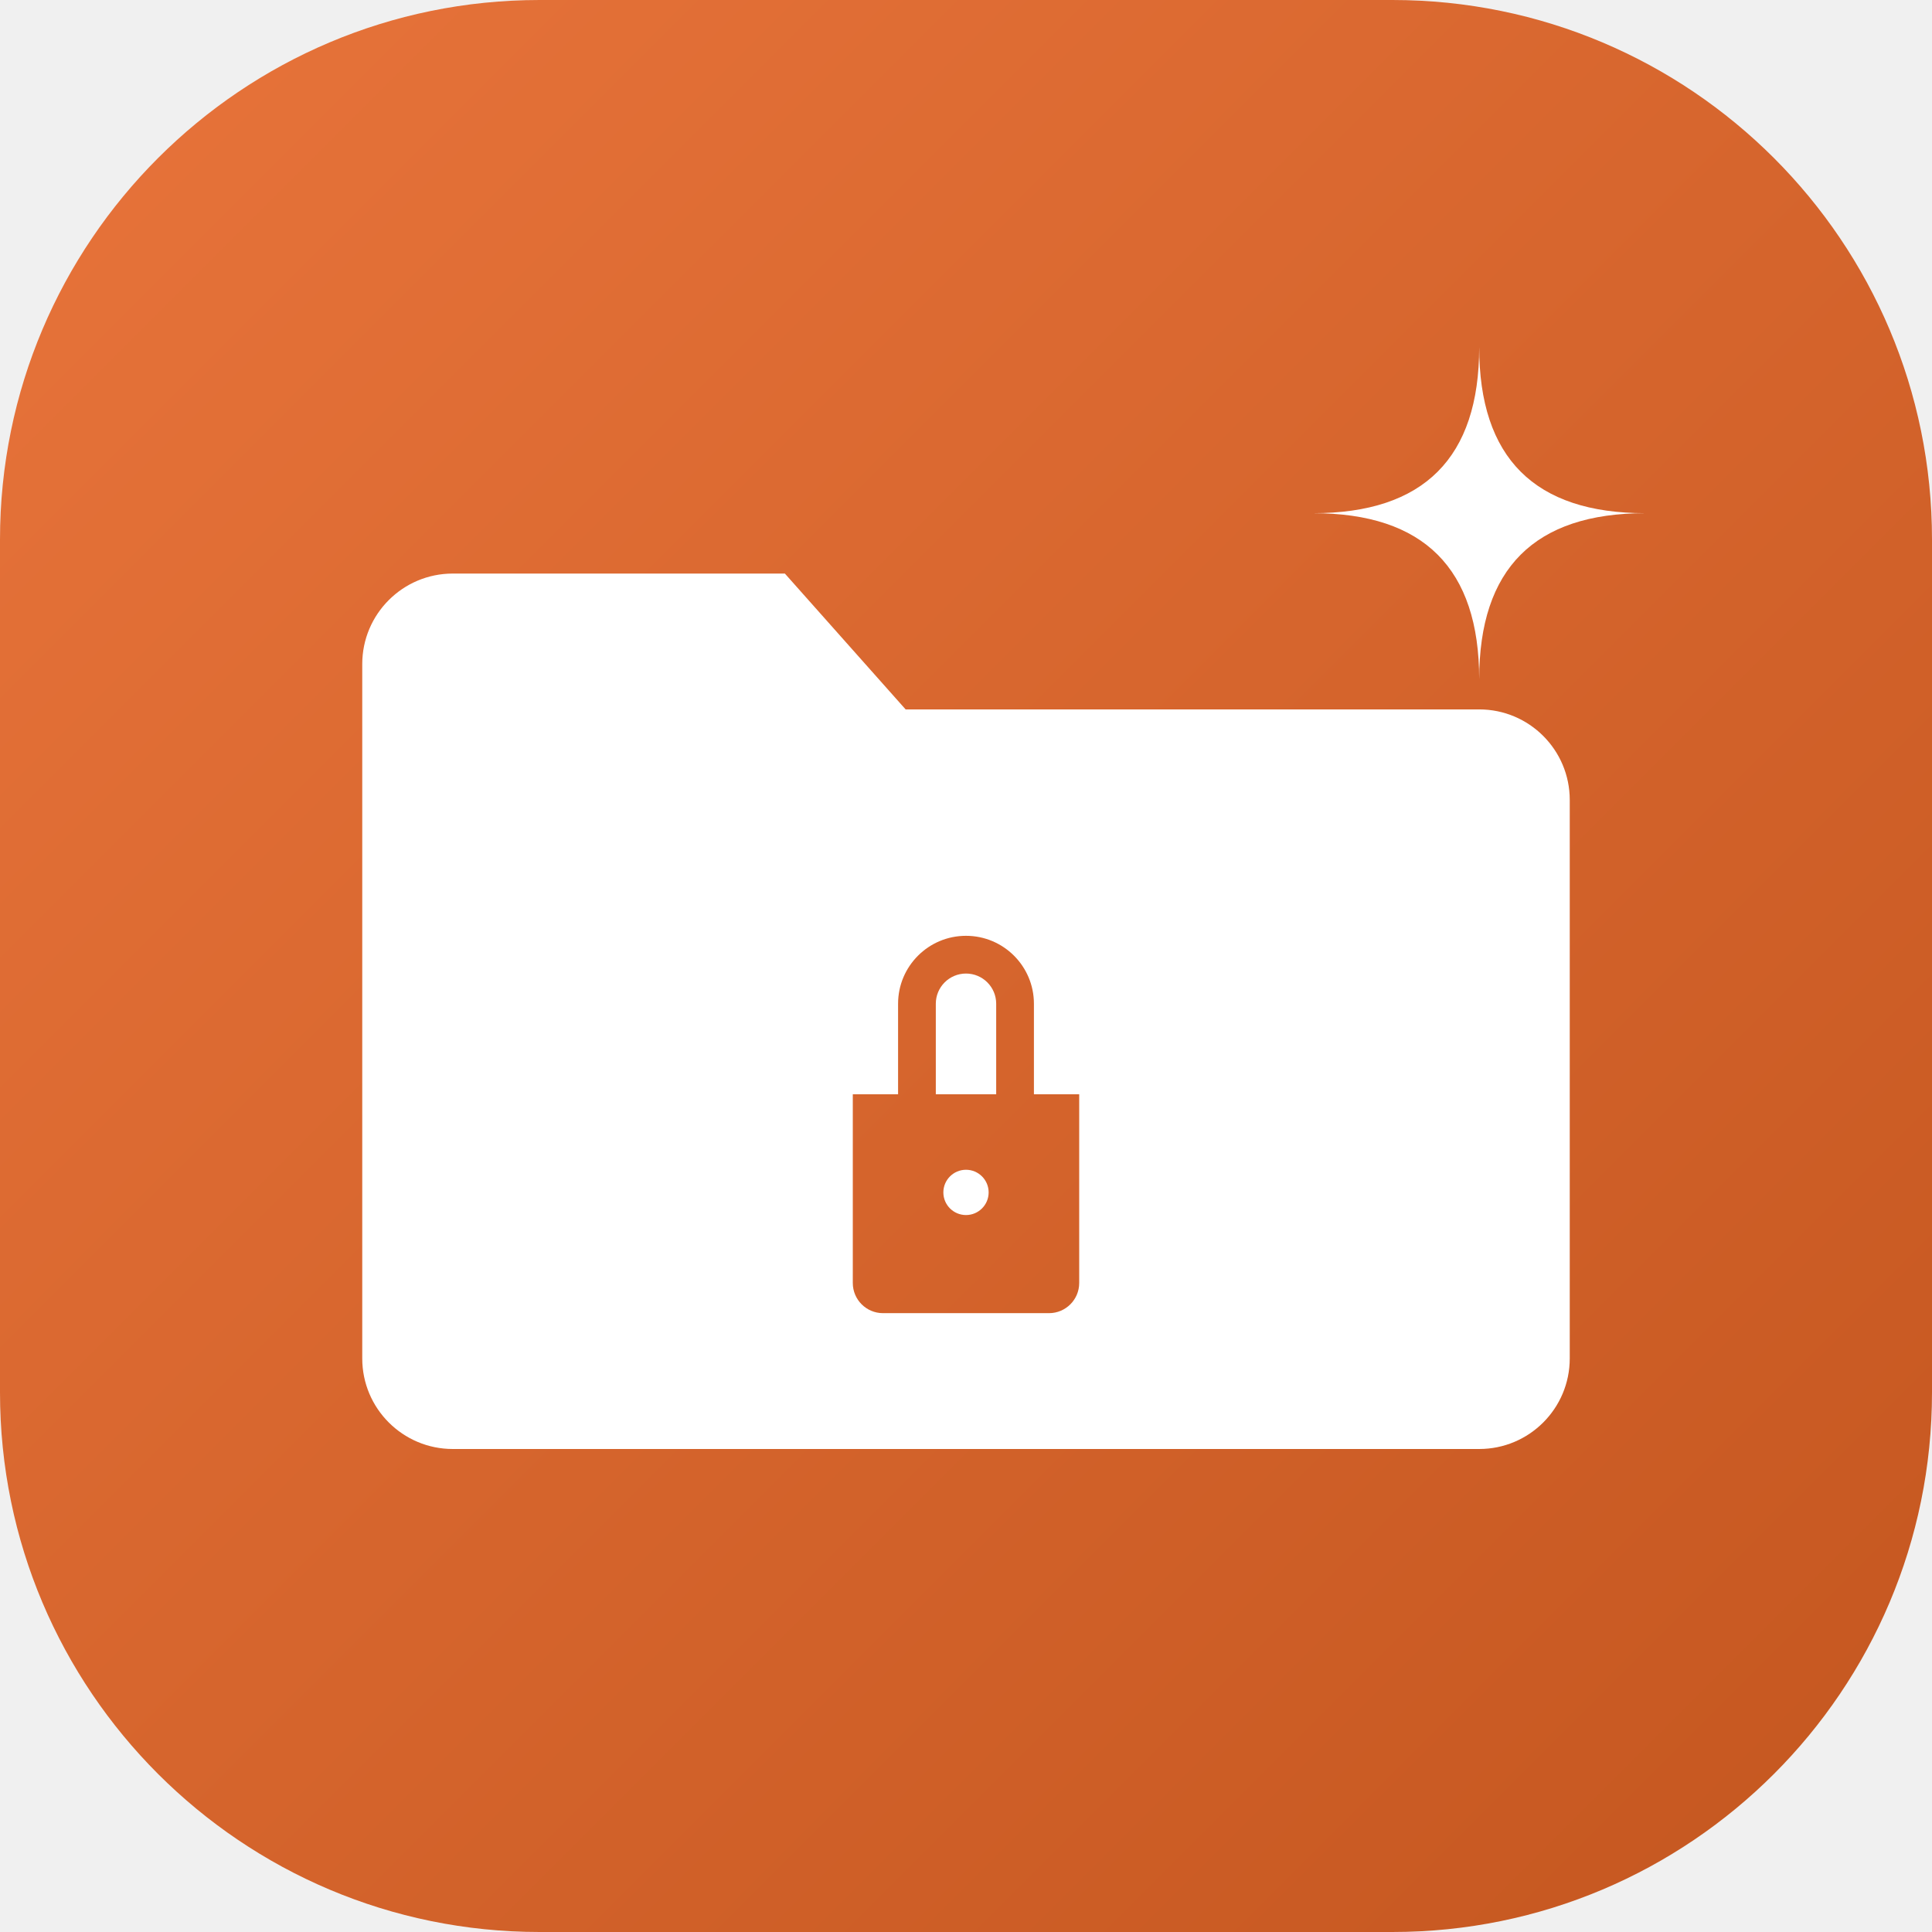
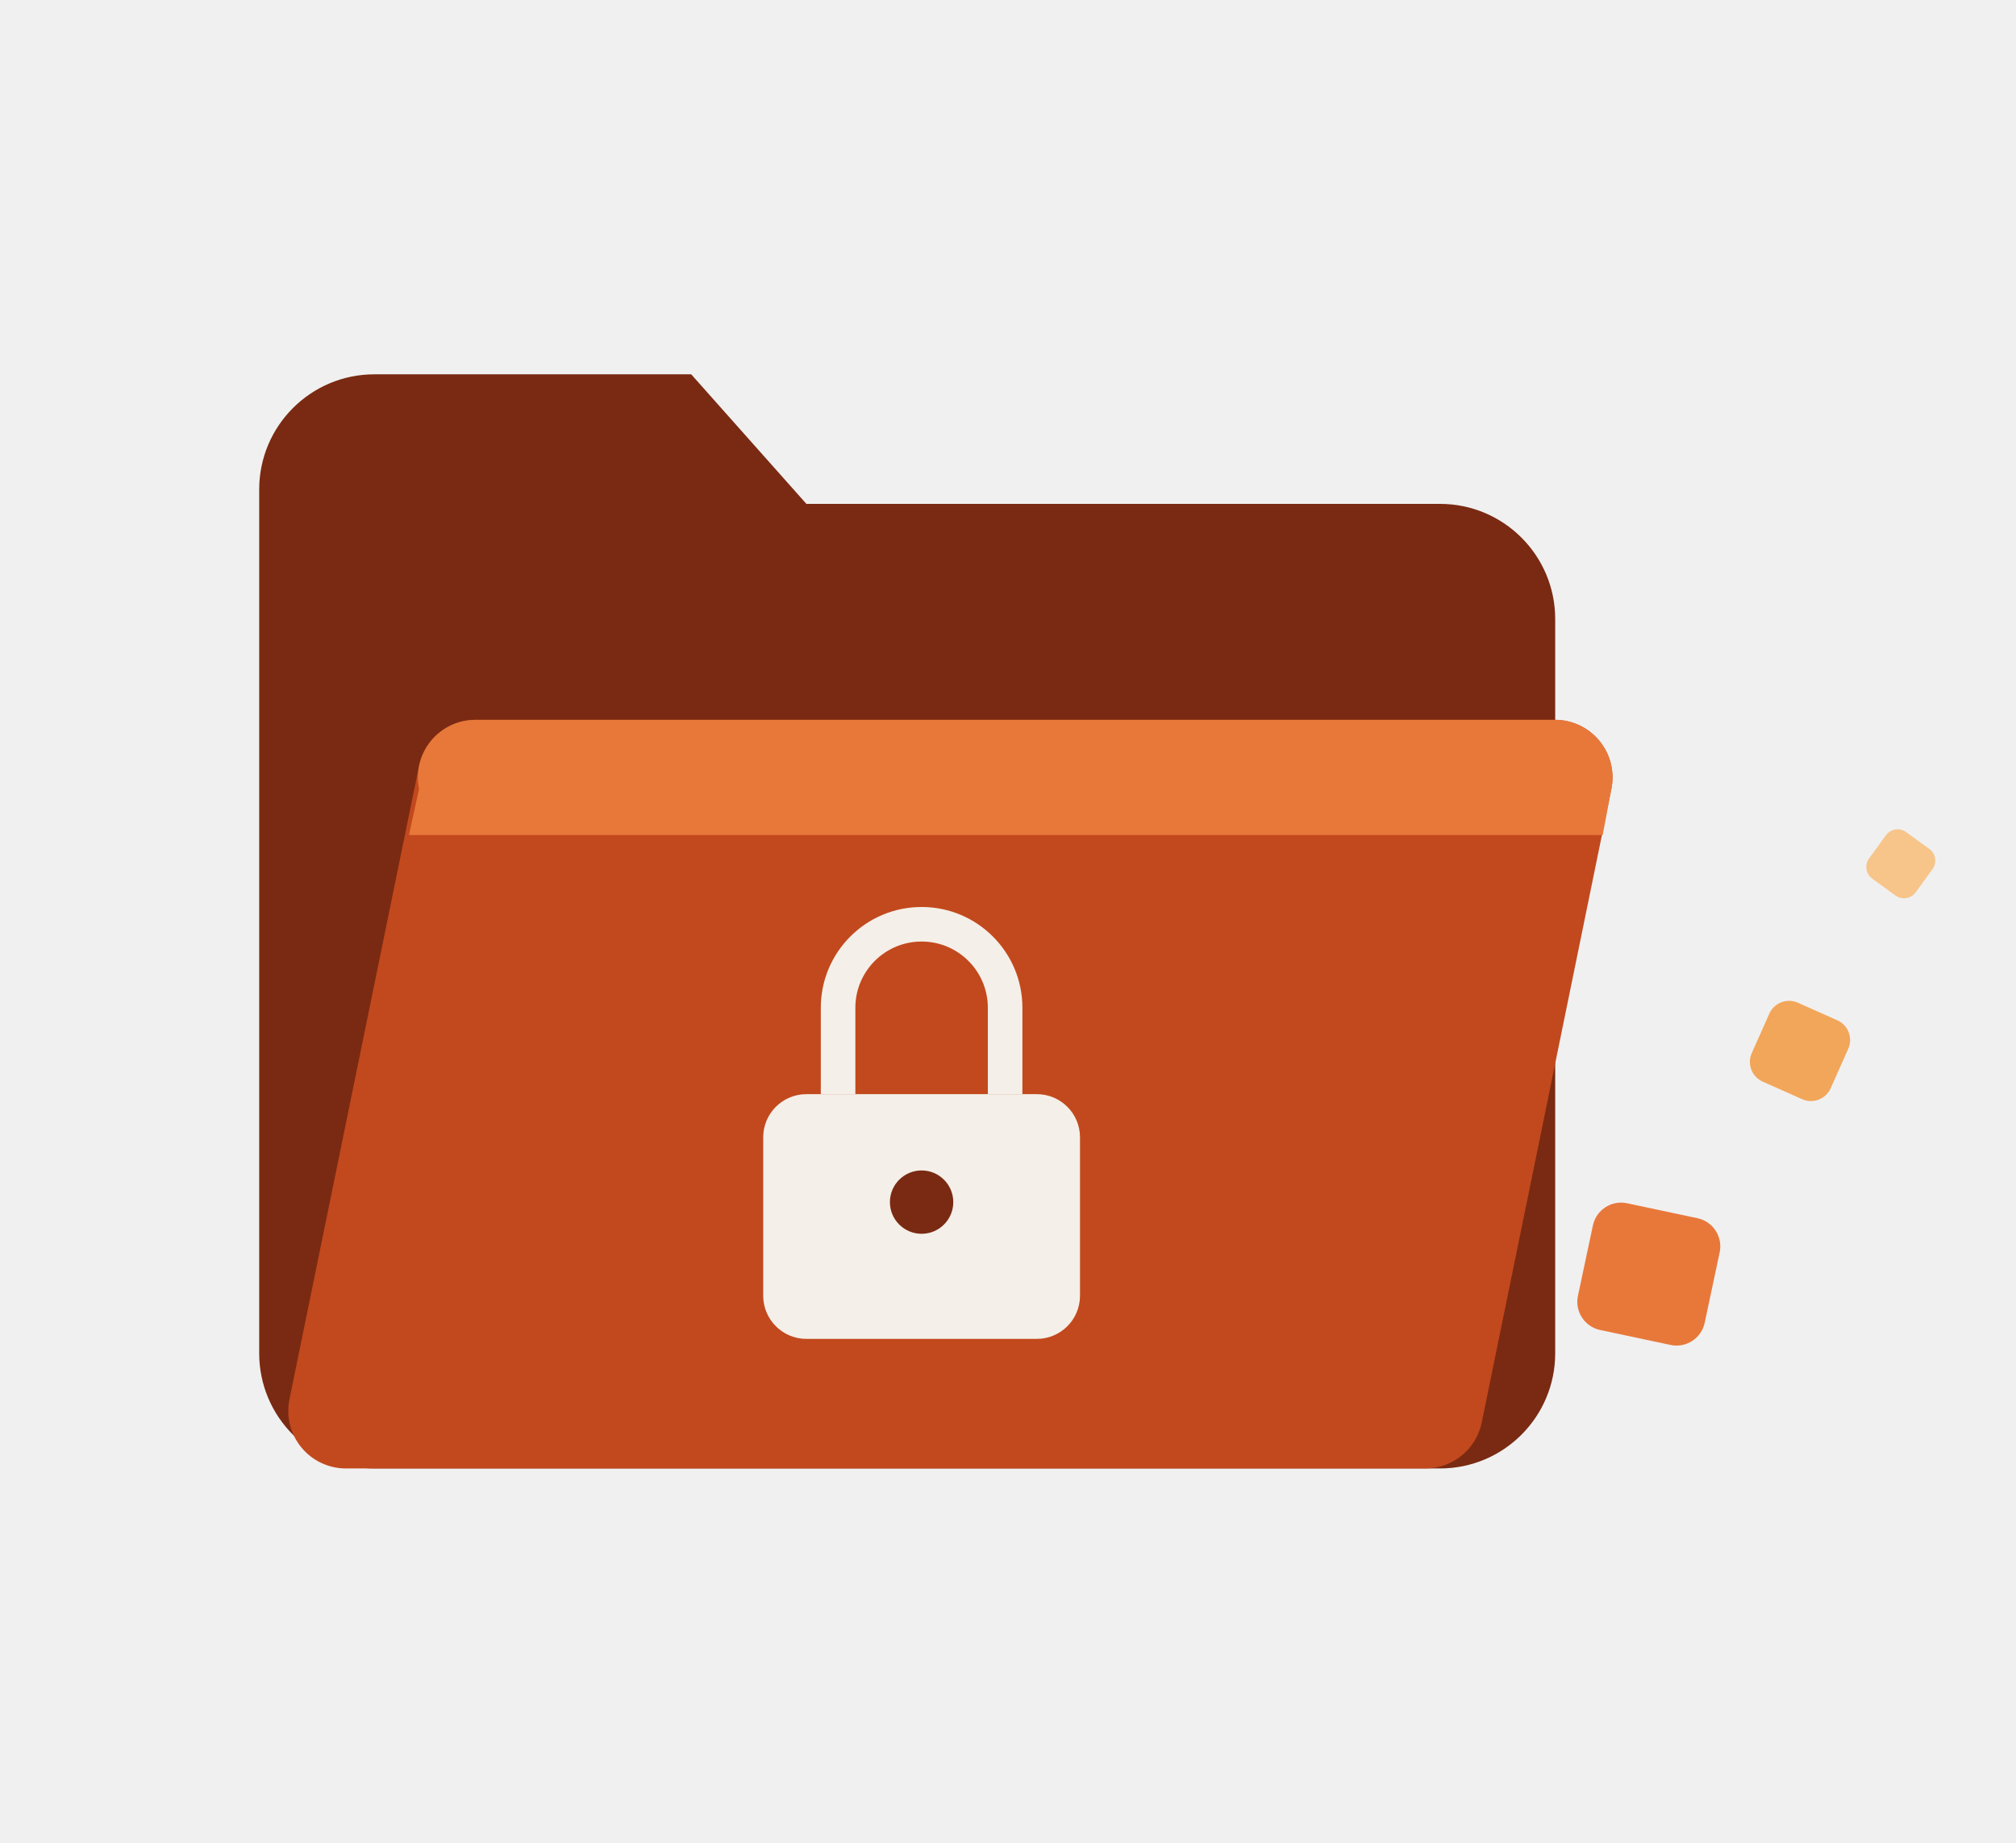
- <svg xmlns="http://www.w3.org/2000/svg" viewBox="0 0 512 512" width="512" height="512" role="img">
-   <defs>
-     <linearGradient id="g" x1="0" y1="0" x2="1" y2="1">
-       <stop offset="0" stop-color="#E8743B" />
-       <stop offset="1" stop-color="#C4561F" />
-     </linearGradient>
-   </defs>
-   <rect width="512" height="512" rx="143" fill="url(#g)" />
-   <path fill="#FFFFFF" fill-rule="evenodd" d="M120 152H208L240 188H392A24 24 0 0 1 416 212V360A24 24 0 0 1 392 384H120A24 24 0 0 1 96 360V176A24 24 0 0 1 120 152ZM226 290H286V340A8 8 0 0 1 278 348H234A8 8 0 0 1 226 340ZM238 290V266A18 18 0 0 1 274 266V290H264V266A8 8 0 0 0 248 266V290ZM250 316A6 6 0 1 0 262 316A6 6 0 1 0 250 316Z" />
-   <path fill="#FFFFFF" d="M392 92Q392 136 436 136Q392 136 392 180Q392 136 348 136Q392 136 392 92Z" />
+ <svg xmlns="http://www.w3.org/2000/svg" viewBox="0 0 140 128" width="280" height="256" role="img">
+   <path d="M18 34a8 8 0 0 1 8-8h22l8 9h44a8 8 0 0 1 8 8v51a8 8 0 0 1-8 8H26a8 8 0 0 1-8-8Z" fill="#7A2A12" />
+   <path d="M33 50h75a4 4 0 0 1 3.9 4.8l-9 44A4 4 0 0 1 99 102H24a4 4 0 0 1-3.9-4.8l9-44A4 4 0 0 1 33 50Z" fill="#C2491D" />
+   <path d="M33 50h75a4 4 0 0 1 3.9 4.8l-0.6 3.2H28.4l0.7-3.2A4 4 0 0 1 33 50Z" fill="#E8783A" />
+   <path d="M56 76H72A3 3 0 0 1 75 79V90A3 3 0 0 1 72 93H56A3 3 0 0 1 53 90V79A3 3 0 0 1 56 76Z" fill="#F4EFE8" />
+   <path d="M57 76V70A7 7 0 0 1 71 70V76H68.6V70A4.6 4.6 0 0 0 59.4 70V76Z" fill="#F4EFE8" />
+   <path d="M61.8 83.5A2.2 2.2 0 1 0 66.2 83.5A2.2 2.2 0 1 0 61.8 83.5Z" fill="#7A2A12" />
+   <rect x="110" y="84" width="9" height="9" rx="2" fill="#E8783A" transform="rotate(12 114.5 88.5)" />
+   <rect x="122" y="70" width="6" height="6" rx="1.5" fill="#F2A65A" transform="rotate(24 125 73)" />
+   <rect x="130" y="58" width="4" height="4" rx="1" fill="#F7C589" transform="rotate(36 132 60)" />
</svg>
